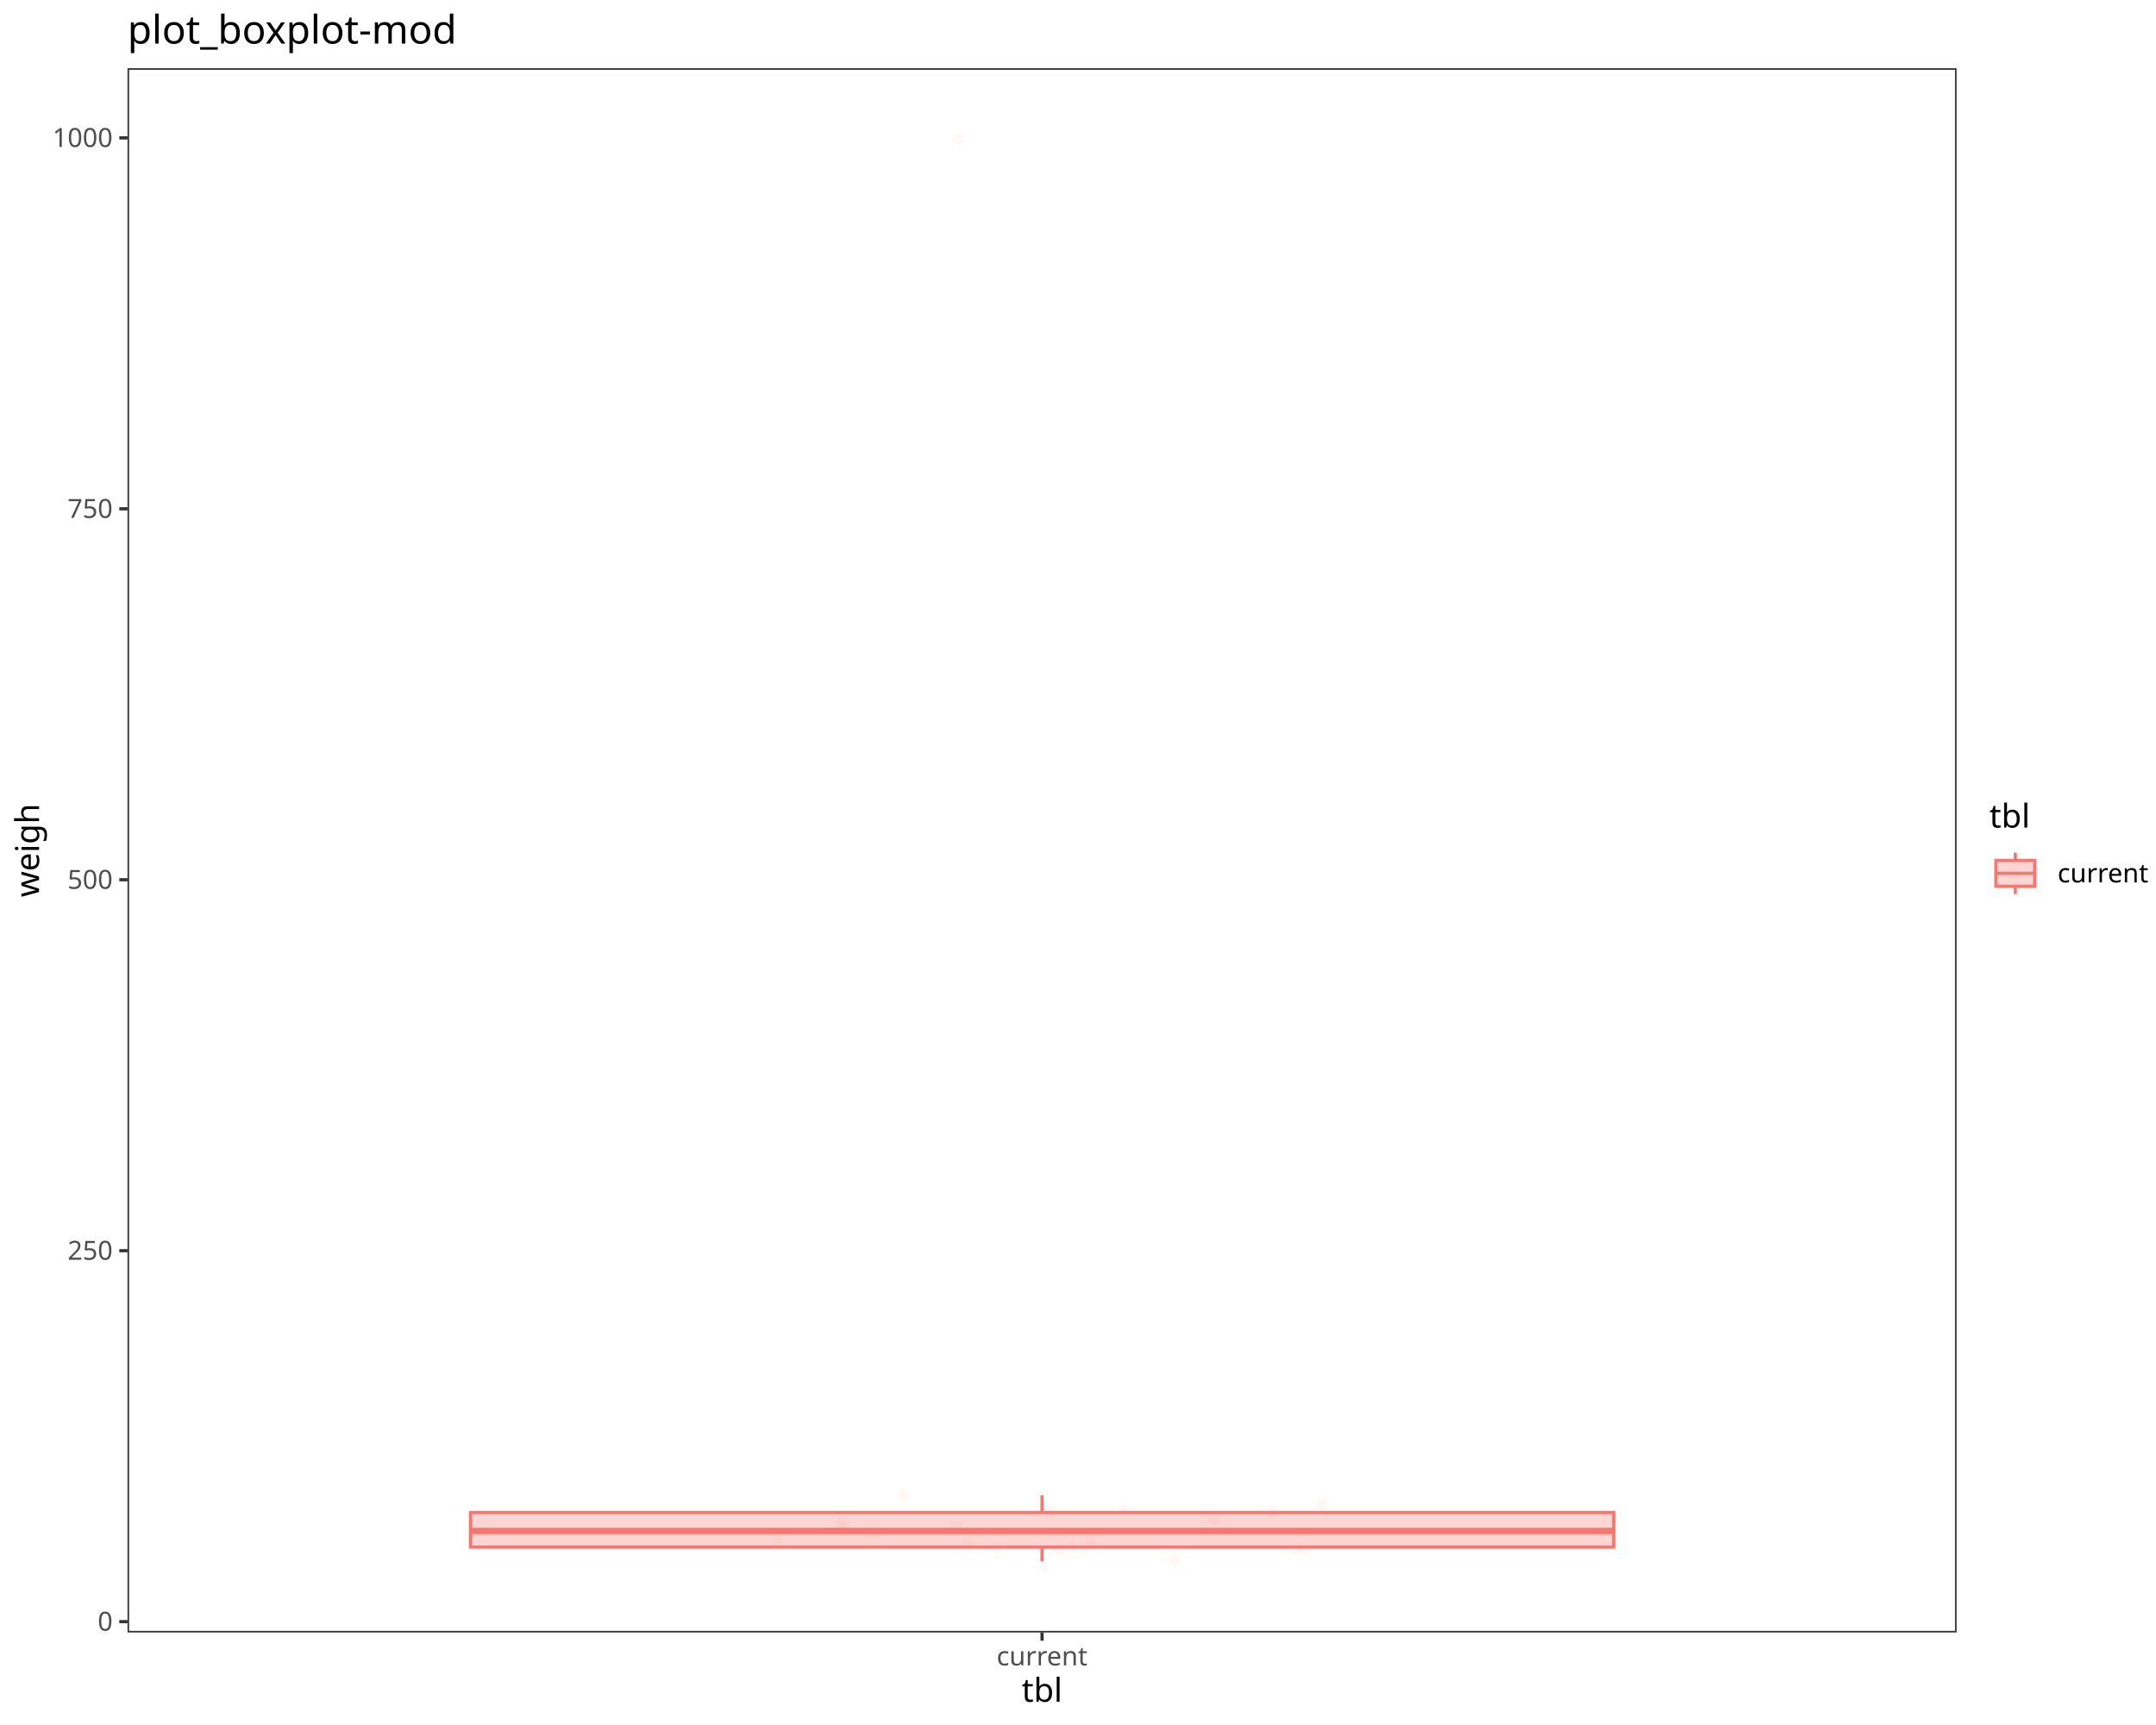
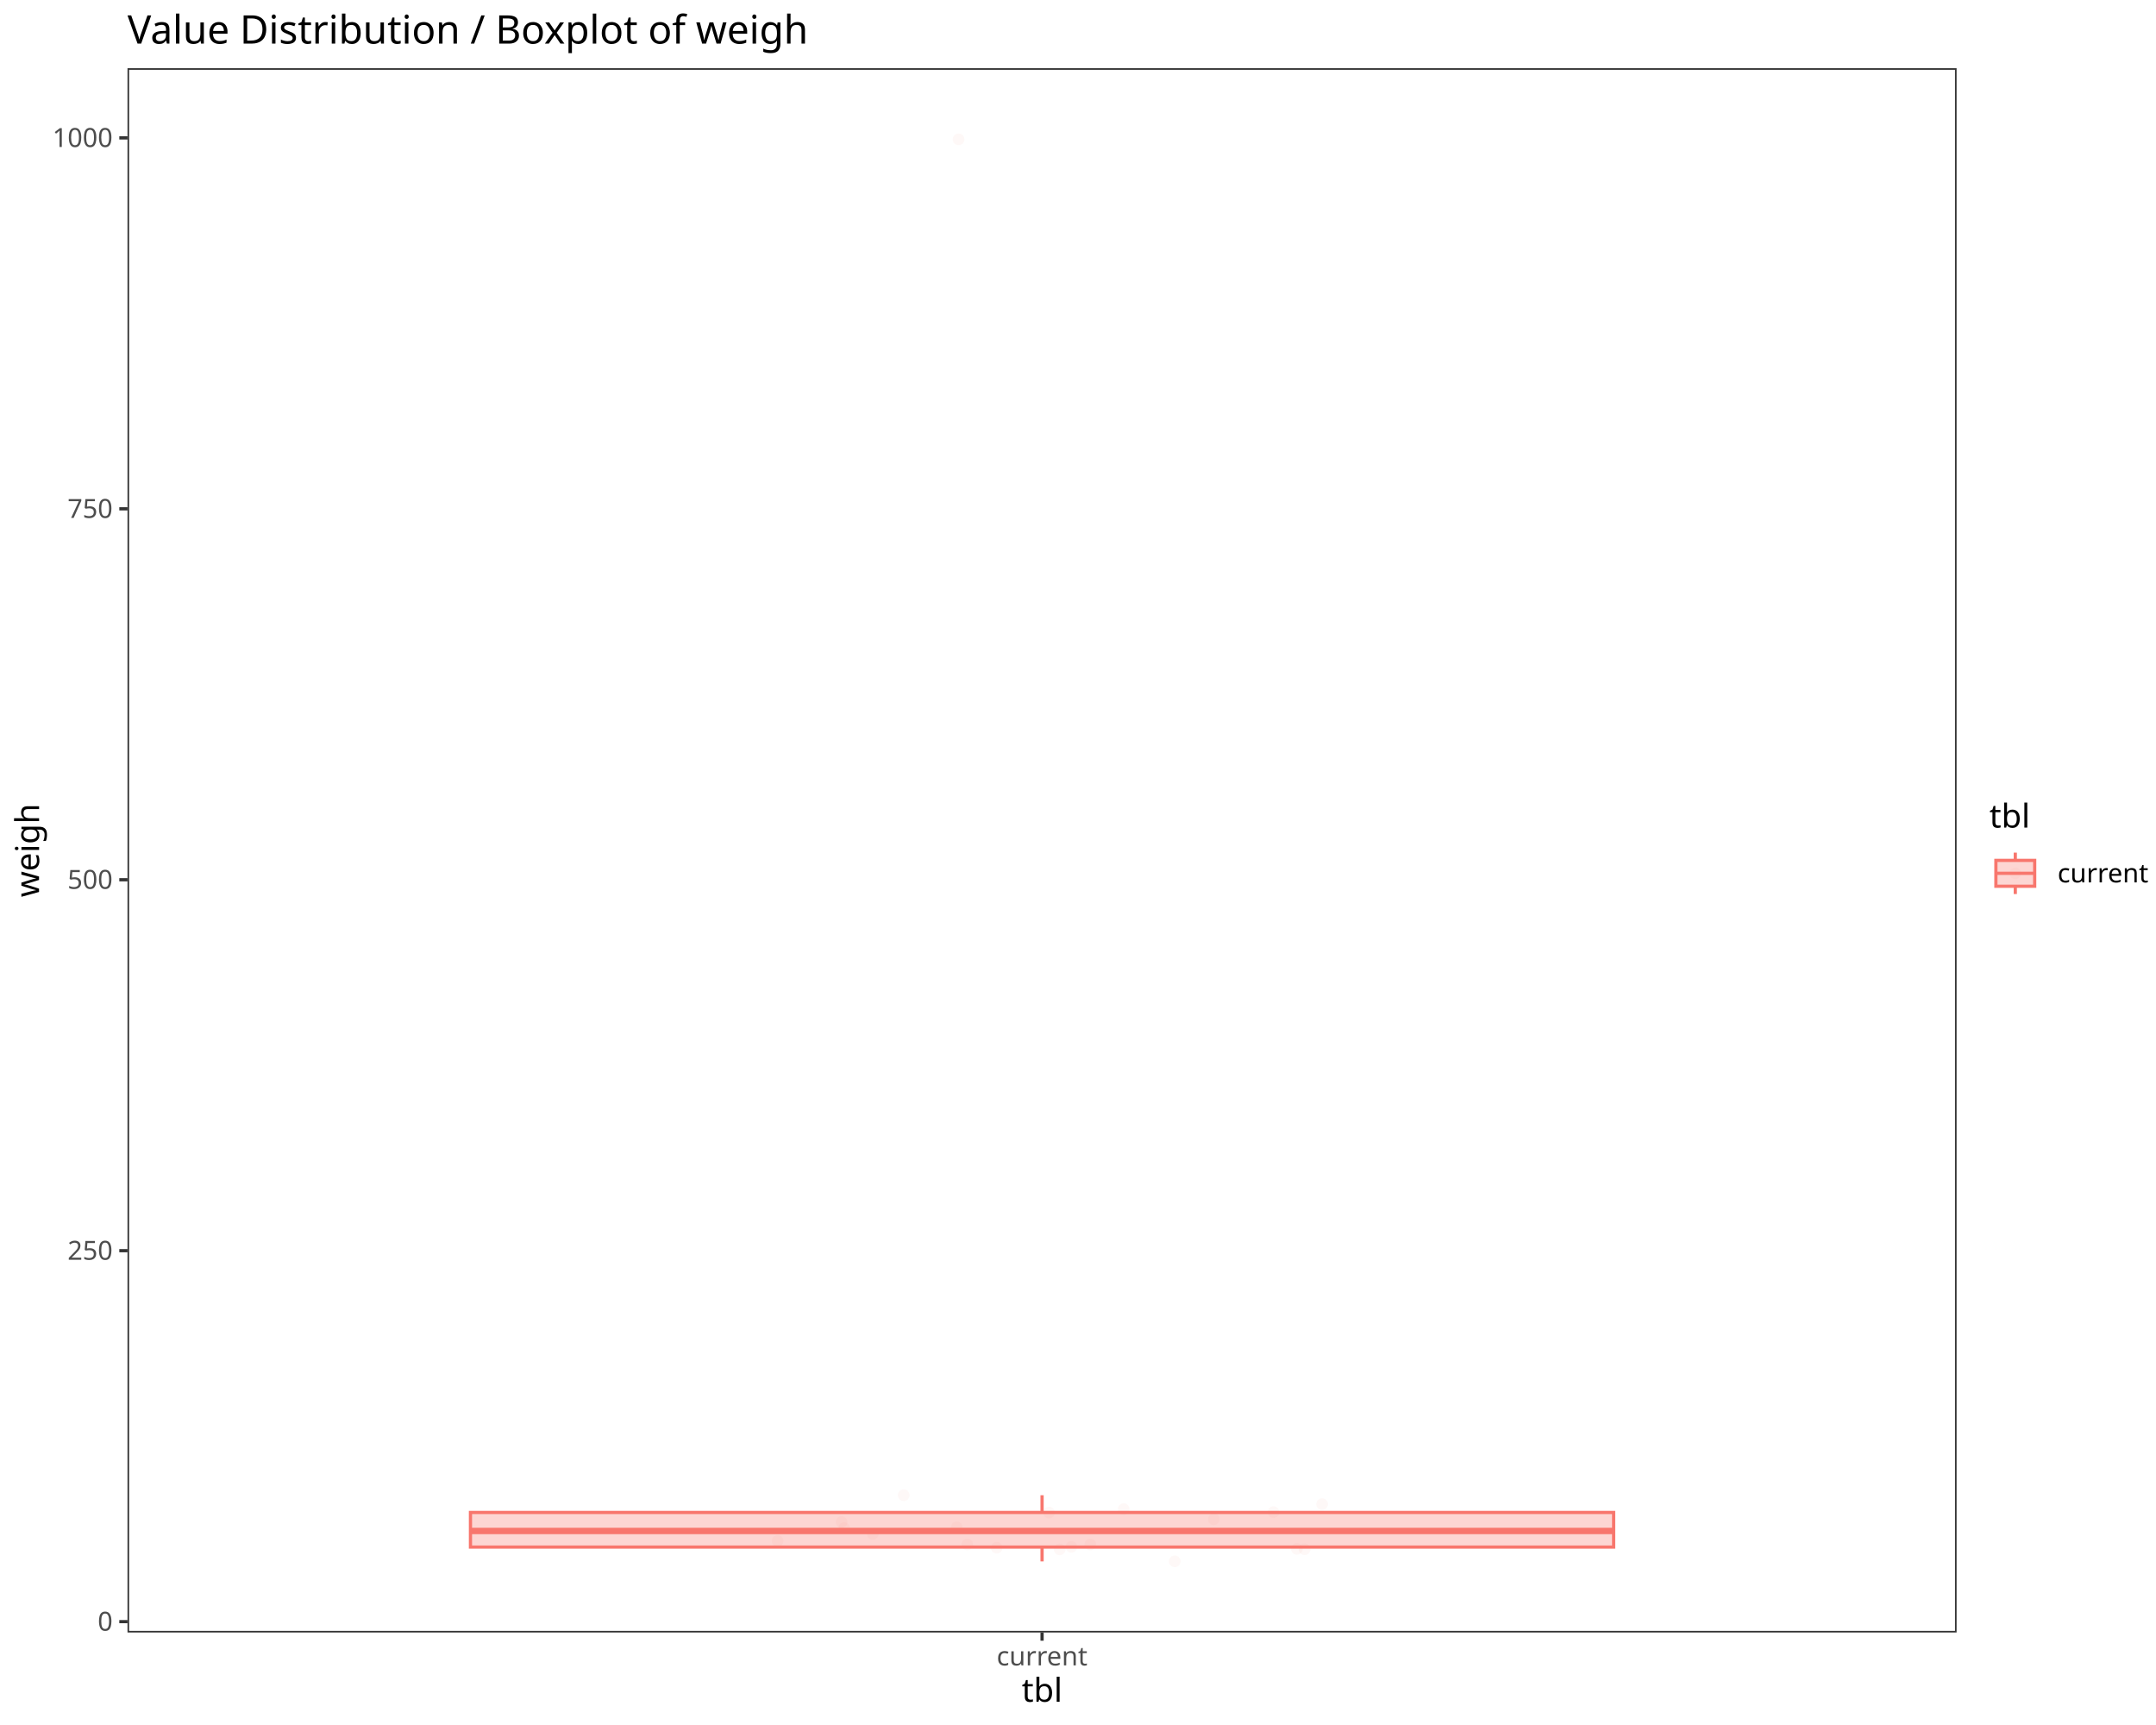
<svg xmlns="http://www.w3.org/2000/svg" class="svglite" data-engine-version="2.0" width="720.00pt" height="576.00pt" viewBox="0 0 720.00 576.00">
  <defs>
    <style type="text/css">
    .svglite line, .svglite polyline, .svglite polygon, .svglite path, .svglite rect, .svglite circle {
      fill: none;
      stroke: #000000;
      stroke-linecap: round;
      stroke-linejoin: round;
      stroke-miterlimit: 10.00;
    }
  </style>
  </defs>
  <rect width="100%" height="100%" style="stroke: none; fill: #FFFFFF;" />
  <defs>
    <clipPath id="cpMC4wMHw3MjAuMDB8MC4wMHw1NzYuMDA=">
      <rect x="0.00" y="0.00" width="720.00" height="576.00" />
    </clipPath>
  </defs>
  <g clip-path="url(#cpMC4wMHw3MjAuMDB8MC4wMHw1NzYuMDA=)">
    <rect x="0.00" y="0.00" width="720.00" height="576.00" style="stroke-width: 1.07; stroke: #FFFFFF; fill: #FFFFFF;" />
  </g>
  <defs>
    <clipPath id="cpNDIuNTh8NjUzLjQxfDIyLjc4fDU0NS4xMQ==">
      <rect x="42.58" y="22.78" width="610.83" height="522.33" />
    </clipPath>
  </defs>
  <g clip-path="url(#cpNDIuNTh8NjUzLjQxfDIyLjc4fDU0NS4xMQ==)">
    <rect x="42.58" y="22.78" width="610.83" height="522.33" style="stroke-width: 1.07; stroke: none; fill: #FFFFFF;" />
    <circle cx="323.02" cy="515.73" r="1.95" style="stroke-width: 0.71; stroke: none; fill: #F8766D; fill-opacity: 0.051;" />
    <circle cx="392.30" cy="521.35" r="1.95" style="stroke-width: 0.71; stroke: none; fill: #F8766D; fill-opacity: 0.051;" />
    <circle cx="405.34" cy="507.30" r="1.95" style="stroke-width: 0.71; stroke: none; fill: #F8766D; fill-opacity: 0.051;" />
    <circle cx="435.67" cy="517.32" r="1.95" style="stroke-width: 0.71; stroke: none; fill: #F8766D; fill-opacity: 0.051;" />
    <circle cx="364.11" cy="515.73" r="1.95" style="stroke-width: 0.71; stroke: none; fill: #F8766D; fill-opacity: 0.051;" />
    <circle cx="281.05" cy="508.20" r="1.95" style="stroke-width: 0.71; stroke: none; fill: #F8766D; fill-opacity: 0.051;" />
    <circle cx="353.89" cy="517.36" r="1.95" style="stroke-width: 0.71; stroke: none; fill: #F8766D; fill-opacity: 0.051;" />
    <circle cx="291.46" cy="512.19" r="1.95" style="stroke-width: 0.71; stroke: none; fill: #F8766D; fill-opacity: 0.051;" />
    <circle cx="281.90" cy="510.24" r="1.95" style="stroke-width: 0.71; stroke: none; fill: #F8766D; fill-opacity: 0.051;" />
    <circle cx="301.80" cy="499.27" r="1.95" style="stroke-width: 0.71; stroke: none; fill: #F8766D; fill-opacity: 0.051;" />
    <circle cx="441.51" cy="502.26" r="1.95" style="stroke-width: 0.71; stroke: none; fill: #F8766D; fill-opacity: 0.051;" />
    <circle cx="433.09" cy="517.19" r="1.95" style="stroke-width: 0.71; stroke: none; fill: #F8766D; fill-opacity: 0.051;" />
    <circle cx="375.26" cy="503.92" r="1.95" style="stroke-width: 0.71; stroke: none; fill: #F8766D; fill-opacity: 0.051;" />
    <circle cx="350.33" cy="505.08" r="1.95" style="stroke-width: 0.71; stroke: none; fill: #F8766D; fill-opacity: 0.051;" />
    <circle cx="320.12" cy="46.53" r="1.95" style="stroke-width: 0.71; stroke: none; fill: #F8766D; fill-opacity: 0.051;" />
    <circle cx="357.78" cy="516.51" r="1.95" style="stroke-width: 0.71; stroke: none; fill: #F8766D; fill-opacity: 0.051;" />
    <circle cx="332.86" cy="516.80" r="1.95" style="stroke-width: 0.71; stroke: none; fill: #F8766D; fill-opacity: 0.051;" />
    <circle cx="259.69" cy="514.54" r="1.95" style="stroke-width: 0.71; stroke: none; fill: #F8766D; fill-opacity: 0.051;" />
    <circle cx="425.29" cy="504.92" r="1.95" style="stroke-width: 0.71; stroke: none; fill: #F8766D; fill-opacity: 0.051;" />
    <circle cx="319.50" cy="510.01" r="1.95" style="stroke-width: 0.71; stroke: none; fill: #F8766D; fill-opacity: 0.051;" />
    <line x1="348.00" y1="505.03" x2="348.00" y2="499.27" style="stroke-width: 1.07; stroke: #F8766D; stroke-linecap: butt;" />
    <line x1="348.00" y1="516.59" x2="348.00" y2="521.37" style="stroke-width: 1.07; stroke: #F8766D; stroke-linecap: butt;" />
    <polygon points="157.11,505.03 157.11,516.59 538.88,516.59 538.88,505.03 157.11,505.03 " style="stroke-width: 1.07; stroke: #F8766D; stroke-linecap: butt; stroke-linejoin: miter; fill: #F8766D; fill-opacity: 0.30;" />
    <line x1="157.11" y1="511.21" x2="538.88" y2="511.21" style="stroke-width: 2.13; stroke: #F8766D; stroke-linecap: butt; stroke-linejoin: miter;" />
    <rect x="42.58" y="22.78" width="610.83" height="522.33" style="stroke-width: 1.07; stroke: #333333;" />
  </g>
  <g clip-path="url(#cpMC4wMHw3MjAuMDB8MC4wMHw1NzYuMDA=)">
    <text x="37.65" y="544.51" text-anchor="end" style="font-size: 8.80px; fill: #4D4D4D; font-family: sans;" textLength="4.89px" lengthAdjust="spacingAndGlyphs">0</text>
    <text x="37.65" y="420.65" text-anchor="end" style="font-size: 8.80px; fill: #4D4D4D; font-family: sans;" textLength="14.68px" lengthAdjust="spacingAndGlyphs">250</text>
    <text x="37.65" y="296.79" text-anchor="end" style="font-size: 8.80px; fill: #4D4D4D; font-family: sans;" textLength="14.68px" lengthAdjust="spacingAndGlyphs">500</text>
    <text x="37.65" y="172.93" text-anchor="end" style="font-size: 8.80px; fill: #4D4D4D; font-family: sans;" textLength="14.68px" lengthAdjust="spacingAndGlyphs">750</text>
    <text x="37.65" y="49.07" text-anchor="end" style="font-size: 8.80px; fill: #4D4D4D; font-family: sans;" textLength="19.58px" lengthAdjust="spacingAndGlyphs">1000</text>
    <polyline points="39.84,541.49 42.58,541.49 " style="stroke-width: 1.07; stroke: #333333; stroke-linecap: butt;" />
    <polyline points="39.84,417.62 42.58,417.62 " style="stroke-width: 1.07; stroke: #333333; stroke-linecap: butt;" />
    <polyline points="39.84,293.76 42.58,293.76 " style="stroke-width: 1.07; stroke: #333333; stroke-linecap: butt;" />
    <polyline points="39.84,169.90 42.58,169.90 " style="stroke-width: 1.07; stroke: #333333; stroke-linecap: butt;" />
    <polyline points="39.84,46.04 42.58,46.04 " style="stroke-width: 1.07; stroke: #333333; stroke-linecap: butt;" />
    <polyline points="348.00,547.85 348.00,545.11 " style="stroke-width: 1.07; stroke: #333333; stroke-linecap: butt;" />
    <text x="348.00" y="556.10" text-anchor="middle" style="font-size: 8.80px; fill: #4D4D4D; font-family: sans;" textLength="27.39px" lengthAdjust="spacingAndGlyphs">current</text>
    <text x="348.00" y="568.24" text-anchor="middle" style="font-size: 11.00px; font-family: sans;" textLength="11.62px" lengthAdjust="spacingAndGlyphs">tbl</text>
    <text transform="translate(13.05,283.95) rotate(-90)" text-anchor="middle" style="font-size: 11.00px; font-family: sans;" textLength="28.74px" lengthAdjust="spacingAndGlyphs">weigh</text>
    <rect x="664.37" y="267.64" width="50.15" height="32.61" style="stroke-width: 1.07; stroke: none; fill: #FFFFFF;" />
    <text x="664.37" y="276.35" style="font-size: 11.00px; font-family: sans;" textLength="11.62px" lengthAdjust="spacingAndGlyphs">tbl</text>
    <rect x="664.37" y="282.97" width="17.28" height="17.28" style="stroke-width: 1.07; stroke: none; fill: #FFFFFF;" />
    <circle cx="673.01" cy="291.61" r="1.95" style="stroke-width: 0.71; stroke: none; fill: #F8766D; fill-opacity: 0.051;" />
    <polyline points="673.01,298.53 673.01,295.93 " style="stroke-width: 1.07; stroke: #F8766D; stroke-linecap: butt; stroke-linejoin: miter;" />
    <polyline points="673.01,287.29 673.01,284.70 " style="stroke-width: 1.07; stroke: #F8766D; stroke-linecap: butt; stroke-linejoin: miter;" />
    <rect x="666.53" y="287.29" width="12.96" height="8.64" style="stroke-width: 1.07; stroke: #F8766D; stroke-linecap: butt; stroke-linejoin: miter; fill: #F8766D; fill-opacity: 0.30;" />
    <polyline points="666.53,291.61 679.49,291.61 " style="stroke-width: 1.07; stroke: #F8766D; stroke-linecap: butt; stroke-linejoin: miter;" />
    <text x="687.13" y="294.64" style="font-size: 8.80px; font-family: sans;" textLength="27.39px" lengthAdjust="spacingAndGlyphs">current</text>
-     <text x="42.58" y="14.56" style="font-size: 13.20px; font-family: sans;" textLength="101.27px" lengthAdjust="spacingAndGlyphs">plot_boxplot-mod</text>
+     <text x="42.58" y="14.56" style="font-size: 13.20px; font-family: sans;" textLength="211.33px" lengthAdjust="spacingAndGlyphs">Value Distribution / Boxplot of weigh</text>
  </g>
</svg>
